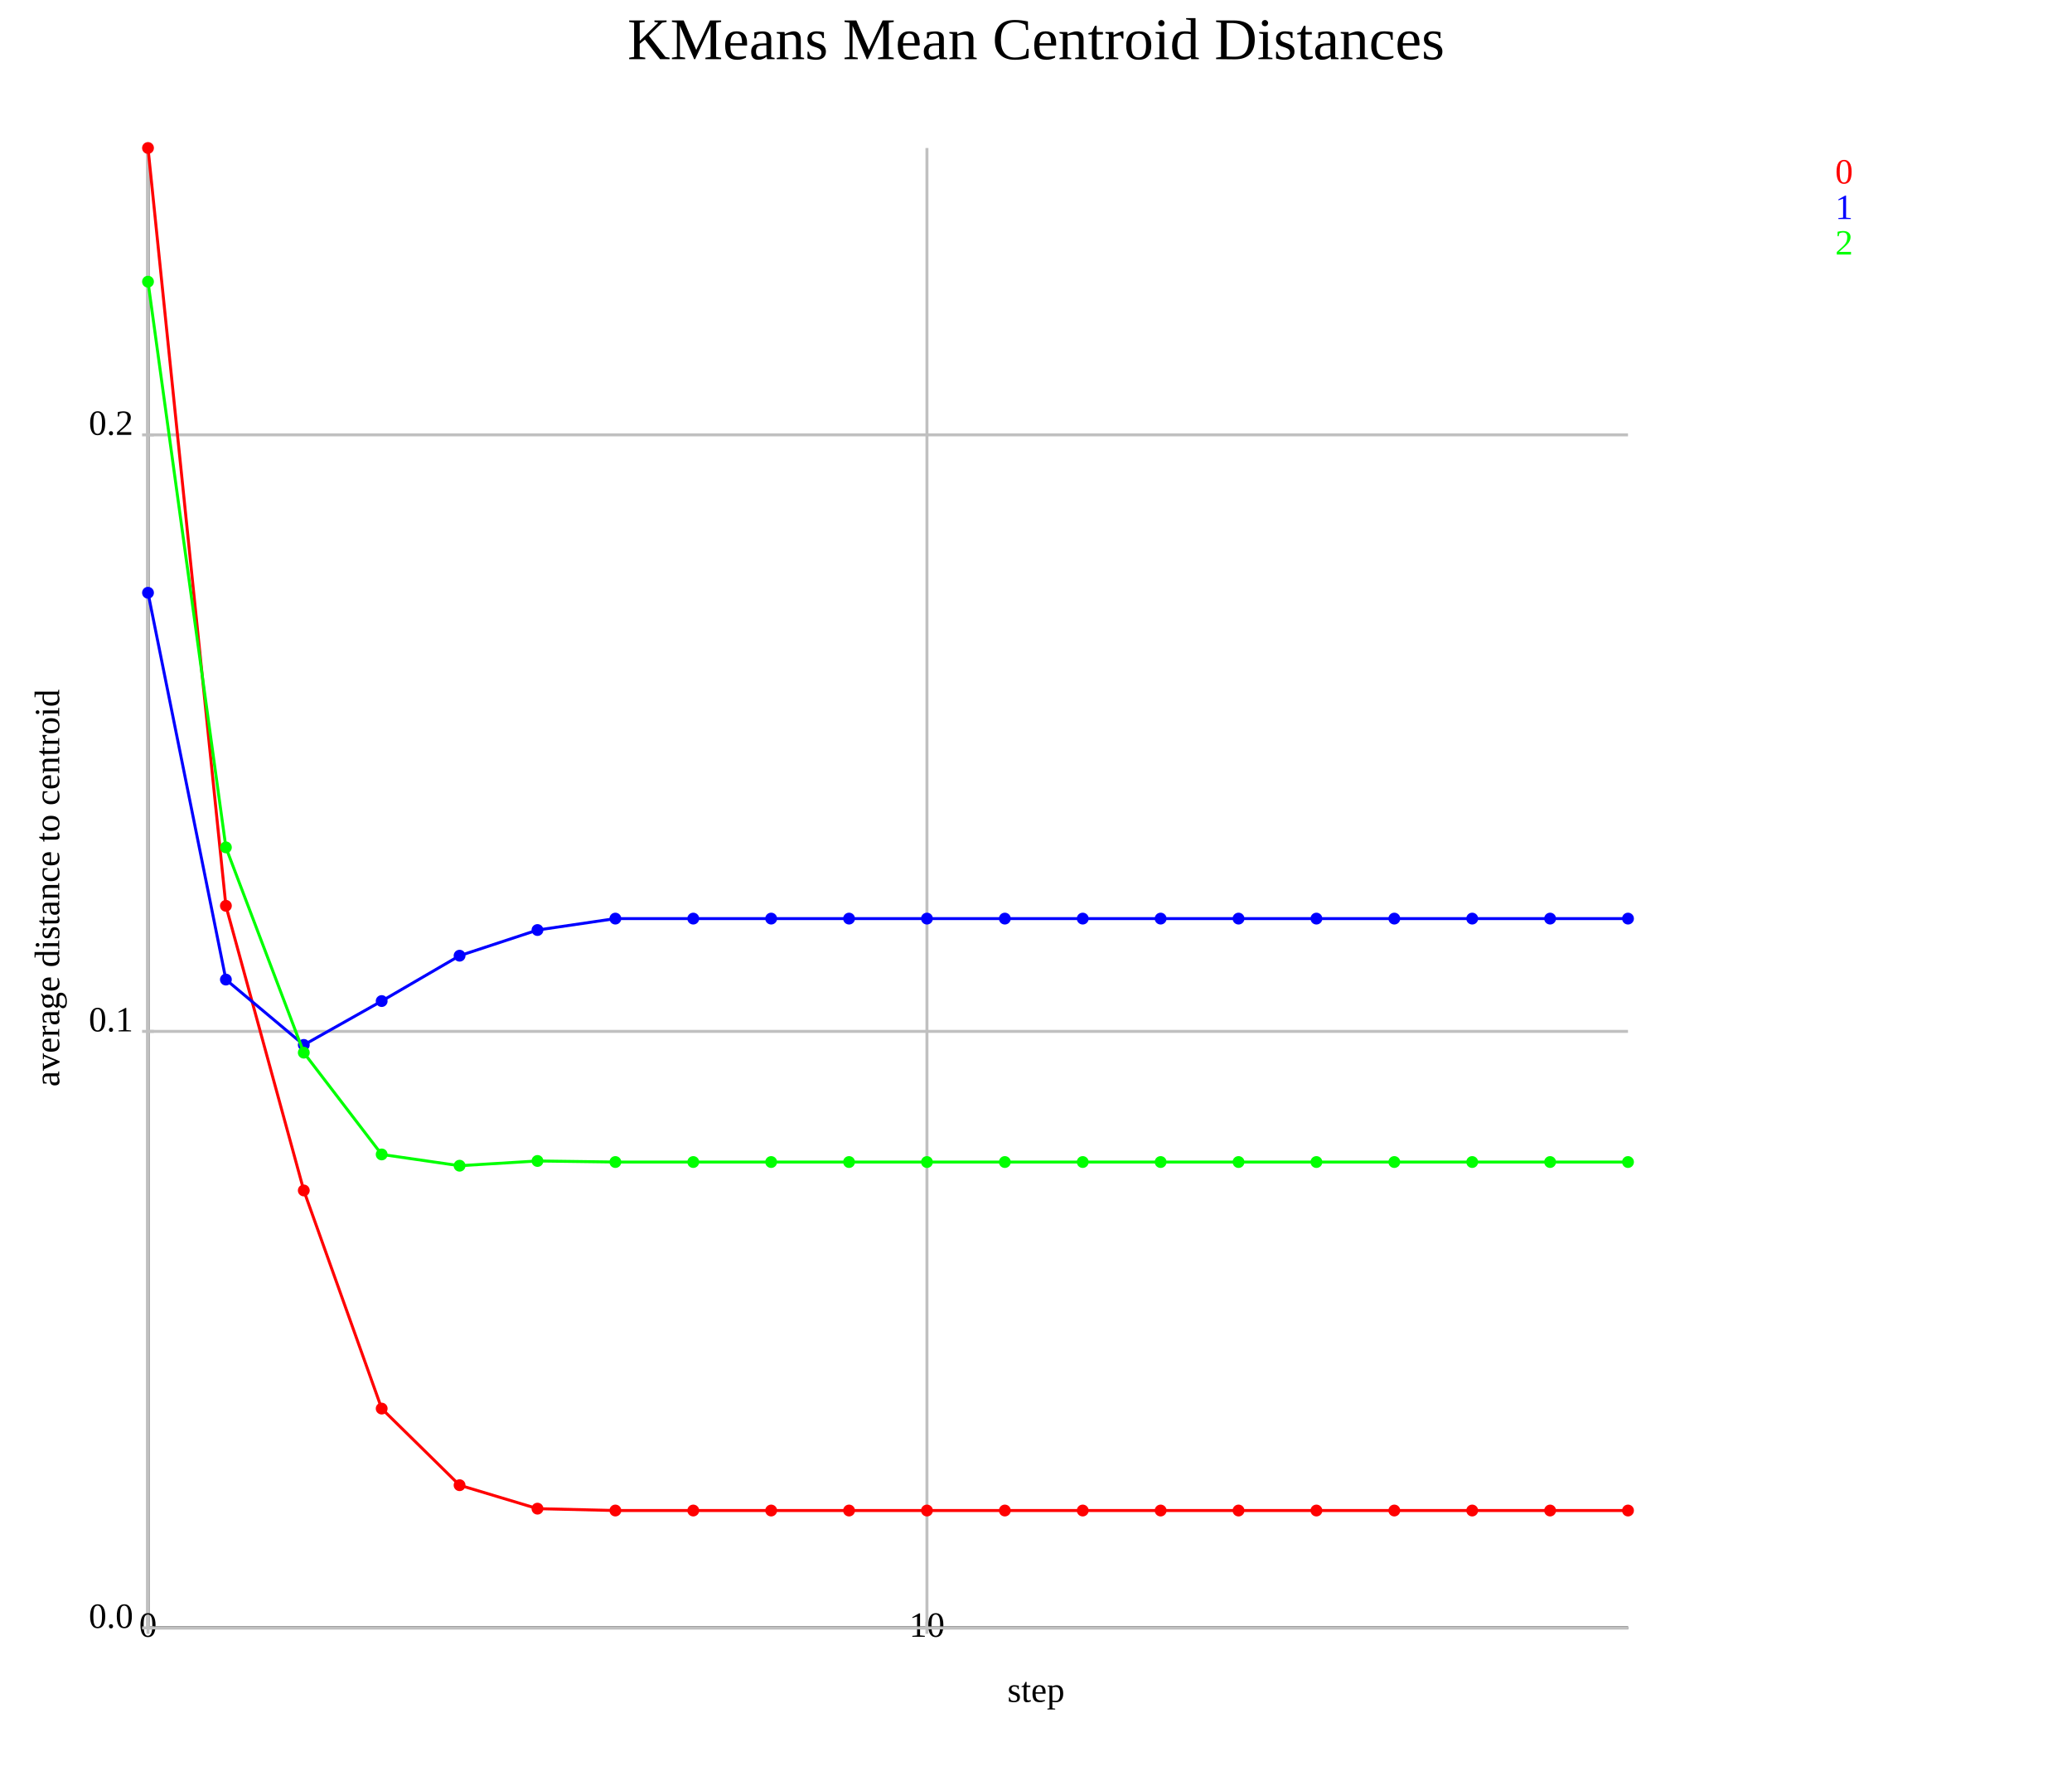
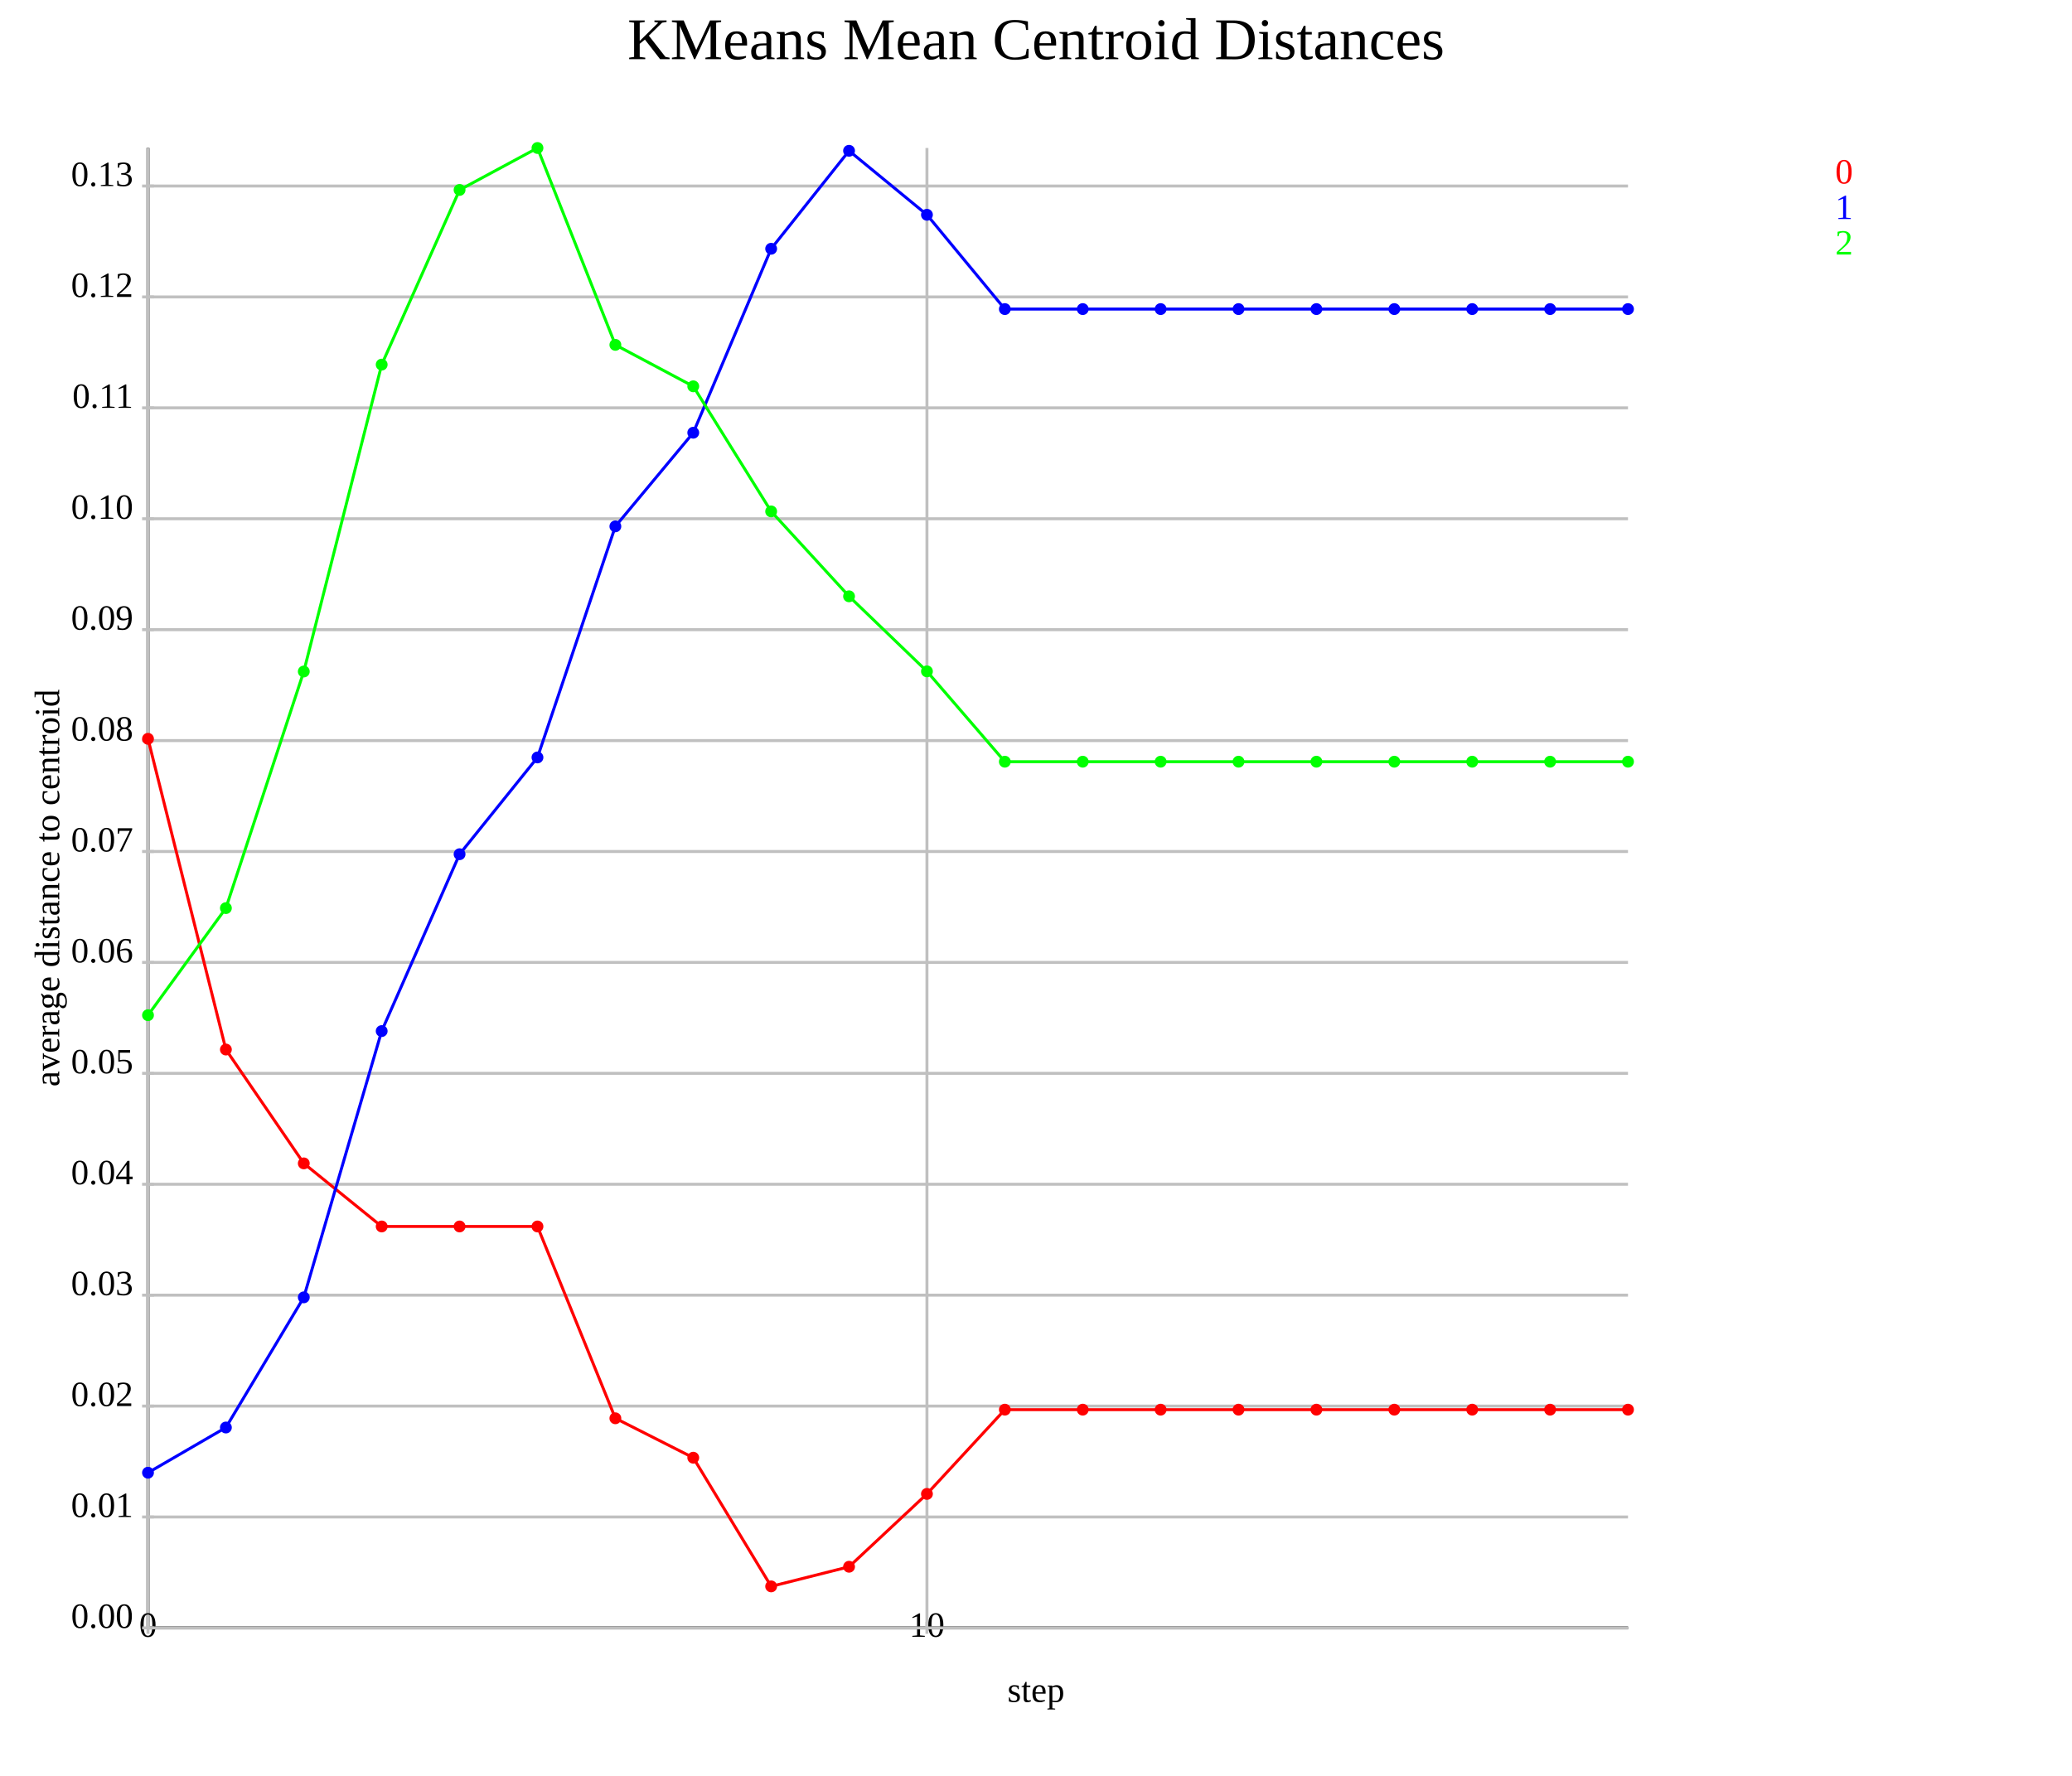
<svg xmlns="http://www.w3.org/2000/svg" version="1.1" width="700.0" height="600.0">
  <style>.caption {
  font-size: 14px;
  font-family: Georgia, serif;
}
</style>
  <line x1="50.0" y1="550.0" x2="550.0" y2="550.0" stroke="rgb(0,0,0)" stroke-width="1" />
  <line x1="50.0" y1="550.0" x2="50.0" y2="50.0" stroke="rgb(0,0,0)" stroke-width="1" />
  <line x1="50.0" y1="550.0" x2="50.0" y2="50.0" stroke="rgb(192,192,192)" stroke-width="1" />
  <line x1="50.0" y1="548.0" x2="50.0" y2="552.0" stroke="rgb(192,192,192)" stroke-width="1" />
  <text text-anchor="middle" alignment-baseline="hanging" x="50.0" y="553.0" font-size="12.0">0</text>
  <line x1="313.158" y1="550.0" x2="313.158" y2="50.0" stroke="rgb(192,192,192)" stroke-width="1" />
  <line x1="313.158" y1="548.0" x2="313.158" y2="552.0" stroke="rgb(192,192,192)" stroke-width="1" />
  <text text-anchor="middle" alignment-baseline="hanging" x="313.158" y="553.0" font-size="12.0">10</text>
  <line x1="50.0" y1="550.0" x2="550.0" y2="550.0" stroke="rgb(192,192,192)" stroke-width="1" />
-   <text text-anchor="end" alignment-baseline="middle" x="45.0" y="550.0" font-size="12.0">0.0</text>
+   <text text-anchor="end" alignment-baseline="middle" x="45.0" y="550.0" font-size="12.0">0.00</text>
  <line x1="48.0" y1="550.0" x2="52.0" y2="550.0" stroke="rgb(192,192,192)" stroke-width="1" />
-   <line x1="50.0" y1="348.462" x2="550.0" y2="348.462" stroke="rgb(192,192,192)" stroke-width="1" />
-   <text text-anchor="end" alignment-baseline="middle" x="45.0" y="348.462" font-size="12.0">0.1</text>
-   <line x1="48.0" y1="348.462" x2="52.0" y2="348.462" stroke="rgb(192,192,192)" stroke-width="1" />
-   <line x1="50.0" y1="146.925" x2="550.0" y2="146.925" stroke="rgb(192,192,192)" stroke-width="1" />
-   <text text-anchor="end" alignment-baseline="middle" x="45.0" y="146.925" font-size="12.0">0.2</text>
-   <line x1="48.0" y1="146.925" x2="52.0" y2="146.925" stroke="rgb(192,192,192)" stroke-width="1" />
-   <polyline points="50.0,50.0 76.316,306.035 102.632,402.21 128.947,475.904 155.263,501.789 181.579,509.715 207.895,510.346 234.211,510.346 260.526,510.346 286.842,510.346 313.158,510.346 339.474,510.346 365.789,510.346 392.105,510.346 418.421,510.346 444.737,510.346 471.053,510.346 497.368,510.346 523.684,510.346 550.0,510.346" fill="none" stroke="rgb(255,0,0)" stroke-width="1" />
-   <circle cx="50.0" cy="50.0" r="2" fill="rgb(255,0,0)" />
-   <circle cx="76.316" cy="306.035" r="2" fill="rgb(255,0,0)" />
-   <circle cx="102.632" cy="402.21" r="2" fill="rgb(255,0,0)" />
-   <circle cx="128.947" cy="475.904" r="2" fill="rgb(255,0,0)" />
-   <circle cx="155.263" cy="501.789" r="2" fill="rgb(255,0,0)" />
-   <circle cx="181.579" cy="509.715" r="2" fill="rgb(255,0,0)" />
-   <circle cx="207.895" cy="510.346" r="2" fill="rgb(255,0,0)" />
-   <circle cx="234.211" cy="510.346" r="2" fill="rgb(255,0,0)" />
-   <circle cx="260.526" cy="510.346" r="2" fill="rgb(255,0,0)" />
-   <circle cx="286.842" cy="510.346" r="2" fill="rgb(255,0,0)" />
-   <circle cx="313.158" cy="510.346" r="2" fill="rgb(255,0,0)" />
-   <circle cx="339.474" cy="510.346" r="2" fill="rgb(255,0,0)" />
-   <circle cx="365.789" cy="510.346" r="2" fill="rgb(255,0,0)" />
-   <circle cx="392.105" cy="510.346" r="2" fill="rgb(255,0,0)" />
-   <circle cx="418.421" cy="510.346" r="2" fill="rgb(255,0,0)" />
-   <circle cx="444.737" cy="510.346" r="2" fill="rgb(255,0,0)" />
-   <circle cx="471.053" cy="510.346" r="2" fill="rgb(255,0,0)" />
-   <circle cx="497.368" cy="510.346" r="2" fill="rgb(255,0,0)" />
-   <circle cx="523.684" cy="510.346" r="2" fill="rgb(255,0,0)" />
-   <circle cx="550.0" cy="510.346" r="2" fill="rgb(255,0,0)" />
-   <polyline points="50.0,200.275 76.316,330.959 102.632,353.037 128.947,338.218 155.263,322.892 181.579,314.221 207.895,310.36 234.211,310.36 260.526,310.36 286.842,310.36 313.158,310.36 339.474,310.36 365.789,310.36 392.105,310.36 418.421,310.36 444.737,310.36 471.053,310.36 497.368,310.36 523.684,310.36 550.0,310.36" fill="none" stroke="rgb(0,0,255)" stroke-width="1" />
-   <circle cx="50.0" cy="200.275" r="2" fill="rgb(0,0,255)" />
-   <circle cx="76.316" cy="330.959" r="2" fill="rgb(0,0,255)" />
-   <circle cx="102.632" cy="353.037" r="2" fill="rgb(0,0,255)" />
-   <circle cx="128.947" cy="338.218" r="2" fill="rgb(0,0,255)" />
-   <circle cx="155.263" cy="322.892" r="2" fill="rgb(0,0,255)" />
-   <circle cx="181.579" cy="314.221" r="2" fill="rgb(0,0,255)" />
-   <circle cx="207.895" cy="310.36" r="2" fill="rgb(0,0,255)" />
-   <circle cx="234.211" cy="310.36" r="2" fill="rgb(0,0,255)" />
-   <circle cx="260.526" cy="310.36" r="2" fill="rgb(0,0,255)" />
-   <circle cx="286.842" cy="310.36" r="2" fill="rgb(0,0,255)" />
-   <circle cx="313.158" cy="310.36" r="2" fill="rgb(0,0,255)" />
-   <circle cx="339.474" cy="310.36" r="2" fill="rgb(0,0,255)" />
-   <circle cx="365.789" cy="310.36" r="2" fill="rgb(0,0,255)" />
-   <circle cx="392.105" cy="310.36" r="2" fill="rgb(0,0,255)" />
-   <circle cx="418.421" cy="310.36" r="2" fill="rgb(0,0,255)" />
-   <circle cx="444.737" cy="310.36" r="2" fill="rgb(0,0,255)" />
-   <circle cx="471.053" cy="310.36" r="2" fill="rgb(0,0,255)" />
-   <circle cx="497.368" cy="310.36" r="2" fill="rgb(0,0,255)" />
-   <circle cx="523.684" cy="310.36" r="2" fill="rgb(0,0,255)" />
-   <circle cx="550.0" cy="310.36" r="2" fill="rgb(0,0,255)" />
-   <polyline points="50.0,95.168 76.316,286.299 102.632,355.654 128.947,390.042 155.263,393.848 181.579,392.246 207.895,392.604 234.211,392.604 260.526,392.604 286.842,392.604 313.158,392.604 339.474,392.604 365.789,392.604 392.105,392.604 418.421,392.604 444.737,392.604 471.053,392.604 497.368,392.604 523.684,392.604 550.0,392.604" fill="none" stroke="rgb(0,255,0)" stroke-width="1" />
-   <circle cx="50.0" cy="95.168" r="2" fill="rgb(0,255,0)" />
-   <circle cx="76.316" cy="286.299" r="2" fill="rgb(0,255,0)" />
-   <circle cx="102.632" cy="355.654" r="2" fill="rgb(0,255,0)" />
-   <circle cx="128.947" cy="390.042" r="2" fill="rgb(0,255,0)" />
-   <circle cx="155.263" cy="393.848" r="2" fill="rgb(0,255,0)" />
-   <circle cx="181.579" cy="392.246" r="2" fill="rgb(0,255,0)" />
-   <circle cx="207.895" cy="392.604" r="2" fill="rgb(0,255,0)" />
-   <circle cx="234.211" cy="392.604" r="2" fill="rgb(0,255,0)" />
-   <circle cx="260.526" cy="392.604" r="2" fill="rgb(0,255,0)" />
-   <circle cx="286.842" cy="392.604" r="2" fill="rgb(0,255,0)" />
-   <circle cx="313.158" cy="392.604" r="2" fill="rgb(0,255,0)" />
-   <circle cx="339.474" cy="392.604" r="2" fill="rgb(0,255,0)" />
-   <circle cx="365.789" cy="392.604" r="2" fill="rgb(0,255,0)" />
-   <circle cx="392.105" cy="392.604" r="2" fill="rgb(0,255,0)" />
-   <circle cx="418.421" cy="392.604" r="2" fill="rgb(0,255,0)" />
-   <circle cx="444.737" cy="392.604" r="2" fill="rgb(0,255,0)" />
-   <circle cx="471.053" cy="392.604" r="2" fill="rgb(0,255,0)" />
-   <circle cx="497.368" cy="392.604" r="2" fill="rgb(0,255,0)" />
-   <circle cx="523.684" cy="392.604" r="2" fill="rgb(0,255,0)" />
-   <circle cx="550.0" cy="392.604" r="2" fill="rgb(0,255,0)" />
+   <line x1="50.0" y1="512.527" x2="550.0" y2="512.527" stroke="rgb(192,192,192)" stroke-width="1" />
+   <text text-anchor="end" alignment-baseline="middle" x="45.0" y="512.527" font-size="12.0">0.01</text>
+   <line x1="48.0" y1="512.527" x2="52.0" y2="512.527" stroke="rgb(192,192,192)" stroke-width="1" />
+   <line x1="50.0" y1="475.054" x2="550.0" y2="475.054" stroke="rgb(192,192,192)" stroke-width="1" />
+   <text text-anchor="end" alignment-baseline="middle" x="45.0" y="475.054" font-size="12.0">0.02</text>
+   <line x1="48.0" y1="475.054" x2="52.0" y2="475.054" stroke="rgb(192,192,192)" stroke-width="1" />
+   <line x1="50.0" y1="437.581" x2="550.0" y2="437.581" stroke="rgb(192,192,192)" stroke-width="1" />
+   <text text-anchor="end" alignment-baseline="middle" x="45.0" y="437.581" font-size="12.0">0.03</text>
+   <line x1="48.0" y1="437.581" x2="52.0" y2="437.581" stroke="rgb(192,192,192)" stroke-width="1" />
+   <line x1="50.0" y1="400.108" x2="550.0" y2="400.108" stroke="rgb(192,192,192)" stroke-width="1" />
+   <text text-anchor="end" alignment-baseline="middle" x="45.0" y="400.108" font-size="12.0">0.04</text>
+   <line x1="48.0" y1="400.108" x2="52.0" y2="400.108" stroke="rgb(192,192,192)" stroke-width="1" />
+   <line x1="50.0" y1="362.635" x2="550.0" y2="362.635" stroke="rgb(192,192,192)" stroke-width="1" />
+   <text text-anchor="end" alignment-baseline="middle" x="45.0" y="362.635" font-size="12.0">0.05</text>
+   <line x1="48.0" y1="362.635" x2="52.0" y2="362.635" stroke="rgb(192,192,192)" stroke-width="1" />
+   <line x1="50.0" y1="325.162" x2="550.0" y2="325.162" stroke="rgb(192,192,192)" stroke-width="1" />
+   <text text-anchor="end" alignment-baseline="middle" x="45.0" y="325.162" font-size="12.0">0.06</text>
+   <line x1="48.0" y1="325.162" x2="52.0" y2="325.162" stroke="rgb(192,192,192)" stroke-width="1" />
+   <line x1="50.0" y1="287.689" x2="550.0" y2="287.689" stroke="rgb(192,192,192)" stroke-width="1" />
+   <text text-anchor="end" alignment-baseline="middle" x="45.0" y="287.689" font-size="12.0">0.07</text>
+   <line x1="48.0" y1="287.689" x2="52.0" y2="287.689" stroke="rgb(192,192,192)" stroke-width="1" />
+   <line x1="50.0" y1="250.216" x2="550.0" y2="250.216" stroke="rgb(192,192,192)" stroke-width="1" />
+   <text text-anchor="end" alignment-baseline="middle" x="45.0" y="250.216" font-size="12.0">0.08</text>
+   <line x1="48.0" y1="250.216" x2="52.0" y2="250.216" stroke="rgb(192,192,192)" stroke-width="1" />
+   <line x1="50.0" y1="212.743" x2="550.0" y2="212.743" stroke="rgb(192,192,192)" stroke-width="1" />
+   <text text-anchor="end" alignment-baseline="middle" x="45.0" y="212.743" font-size="12.0">0.09</text>
+   <line x1="48.0" y1="212.743" x2="52.0" y2="212.743" stroke="rgb(192,192,192)" stroke-width="1" />
+   <line x1="50.0" y1="175.27" x2="550.0" y2="175.27" stroke="rgb(192,192,192)" stroke-width="1" />
+   <text text-anchor="end" alignment-baseline="middle" x="45.0" y="175.27" font-size="12.0">0.10</text>
+   <line x1="48.0" y1="175.27" x2="52.0" y2="175.27" stroke="rgb(192,192,192)" stroke-width="1" />
+   <line x1="50.0" y1="137.797" x2="550.0" y2="137.797" stroke="rgb(192,192,192)" stroke-width="1" />
+   <text text-anchor="end" alignment-baseline="middle" x="45.0" y="137.797" font-size="12.0">0.11</text>
+   <line x1="48.0" y1="137.797" x2="52.0" y2="137.797" stroke="rgb(192,192,192)" stroke-width="1" />
+   <line x1="50.0" y1="100.324" x2="550.0" y2="100.324" stroke="rgb(192,192,192)" stroke-width="1" />
+   <text text-anchor="end" alignment-baseline="middle" x="45.0" y="100.324" font-size="12.0">0.12</text>
+   <line x1="48.0" y1="100.324" x2="52.0" y2="100.324" stroke="rgb(192,192,192)" stroke-width="1" />
+   <line x1="50.0" y1="62.851" x2="550.0" y2="62.851" stroke="rgb(192,192,192)" stroke-width="1" />
+   <text text-anchor="end" alignment-baseline="middle" x="45.0" y="62.851" font-size="12.0">0.13</text>
+   <line x1="48.0" y1="62.851" x2="52.0" y2="62.851" stroke="rgb(192,192,192)" stroke-width="1" />
+   <polyline points="50.0,249.615 76.316,354.598 102.632,393.061 128.947,414.376 155.263,414.376 181.579,414.376 207.895,479.182 234.211,492.503 260.526,535.976 286.842,529.343 313.158,504.733 339.474,476.269 365.789,476.269 392.105,476.269 418.421,476.269 444.737,476.269 471.053,476.269 497.368,476.269 523.684,476.269 550.0,476.269" fill="none" stroke="rgb(255,0,0)" stroke-width="1" />
+   <circle cx="50.0" cy="249.615" r="2" fill="rgb(255,0,0)" />
+   <circle cx="76.316" cy="354.598" r="2" fill="rgb(255,0,0)" />
+   <circle cx="102.632" cy="393.061" r="2" fill="rgb(255,0,0)" />
+   <circle cx="128.947" cy="414.376" r="2" fill="rgb(255,0,0)" />
+   <circle cx="155.263" cy="414.376" r="2" fill="rgb(255,0,0)" />
+   <circle cx="181.579" cy="414.376" r="2" fill="rgb(255,0,0)" />
+   <circle cx="207.895" cy="479.182" r="2" fill="rgb(255,0,0)" />
+   <circle cx="234.211" cy="492.503" r="2" fill="rgb(255,0,0)" />
+   <circle cx="260.526" cy="535.976" r="2" fill="rgb(255,0,0)" />
+   <circle cx="286.842" cy="529.343" r="2" fill="rgb(255,0,0)" />
+   <circle cx="313.158" cy="504.733" r="2" fill="rgb(255,0,0)" />
+   <circle cx="339.474" cy="476.269" r="2" fill="rgb(255,0,0)" />
+   <circle cx="365.789" cy="476.269" r="2" fill="rgb(255,0,0)" />
+   <circle cx="392.105" cy="476.269" r="2" fill="rgb(255,0,0)" />
+   <circle cx="418.421" cy="476.269" r="2" fill="rgb(255,0,0)" />
+   <circle cx="444.737" cy="476.269" r="2" fill="rgb(255,0,0)" />
+   <circle cx="471.053" cy="476.269" r="2" fill="rgb(255,0,0)" />
+   <circle cx="497.368" cy="476.269" r="2" fill="rgb(255,0,0)" />
+   <circle cx="523.684" cy="476.269" r="2" fill="rgb(255,0,0)" />
+   <circle cx="550.0" cy="476.269" r="2" fill="rgb(255,0,0)" />
+   <polyline points="50.0,497.571 76.316,482.298 102.632,438.322 128.947,348.363 155.263,288.604 181.579,255.907 207.895,177.838 234.211,146.199 260.526,84.047 286.842,50.945 313.158,72.567 339.474,104.425 365.789,104.425 392.105,104.425 418.421,104.425 444.737,104.425 471.053,104.425 497.368,104.425 523.684,104.425 550.0,104.425" fill="none" stroke="rgb(0,0,255)" stroke-width="1" />
+   <circle cx="50.0" cy="497.571" r="2" fill="rgb(0,0,255)" />
+   <circle cx="76.316" cy="482.298" r="2" fill="rgb(0,0,255)" />
+   <circle cx="102.632" cy="438.322" r="2" fill="rgb(0,0,255)" />
+   <circle cx="128.947" cy="348.363" r="2" fill="rgb(0,0,255)" />
+   <circle cx="155.263" cy="288.604" r="2" fill="rgb(0,0,255)" />
+   <circle cx="181.579" cy="255.907" r="2" fill="rgb(0,0,255)" />
+   <circle cx="207.895" cy="177.838" r="2" fill="rgb(0,0,255)" />
+   <circle cx="234.211" cy="146.199" r="2" fill="rgb(0,0,255)" />
+   <circle cx="260.526" cy="84.047" r="2" fill="rgb(0,0,255)" />
+   <circle cx="286.842" cy="50.945" r="2" fill="rgb(0,0,255)" />
+   <circle cx="313.158" cy="72.567" r="2" fill="rgb(0,0,255)" />
+   <circle cx="339.474" cy="104.425" r="2" fill="rgb(0,0,255)" />
+   <circle cx="365.789" cy="104.425" r="2" fill="rgb(0,0,255)" />
+   <circle cx="392.105" cy="104.425" r="2" fill="rgb(0,0,255)" />
+   <circle cx="418.421" cy="104.425" r="2" fill="rgb(0,0,255)" />
+   <circle cx="444.737" cy="104.425" r="2" fill="rgb(0,0,255)" />
+   <circle cx="471.053" cy="104.425" r="2" fill="rgb(0,0,255)" />
+   <circle cx="497.368" cy="104.425" r="2" fill="rgb(0,0,255)" />
+   <circle cx="523.684" cy="104.425" r="2" fill="rgb(0,0,255)" />
+   <circle cx="550.0" cy="104.425" r="2" fill="rgb(0,0,255)" />
+   <polyline points="50.0,342.994 76.316,306.814 102.632,226.877 128.947,123.192 155.263,64.171 181.579,50.0 207.895,116.516 234.211,130.521 260.526,172.785 286.842,201.47 313.158,226.826 339.474,257.345 365.789,257.345 392.105,257.345 418.421,257.345 444.737,257.345 471.053,257.345 497.368,257.345 523.684,257.345 550.0,257.345" fill="none" stroke="rgb(0,255,0)" stroke-width="1" />
+   <circle cx="50.0" cy="342.994" r="2" fill="rgb(0,255,0)" />
+   <circle cx="76.316" cy="306.814" r="2" fill="rgb(0,255,0)" />
+   <circle cx="102.632" cy="226.877" r="2" fill="rgb(0,255,0)" />
+   <circle cx="128.947" cy="123.192" r="2" fill="rgb(0,255,0)" />
+   <circle cx="155.263" cy="64.171" r="2" fill="rgb(0,255,0)" />
+   <circle cx="181.579" cy="50.0" r="2" fill="rgb(0,255,0)" />
+   <circle cx="207.895" cy="116.516" r="2" fill="rgb(0,255,0)" />
+   <circle cx="234.211" cy="130.521" r="2" fill="rgb(0,255,0)" />
+   <circle cx="260.526" cy="172.785" r="2" fill="rgb(0,255,0)" />
+   <circle cx="286.842" cy="201.47" r="2" fill="rgb(0,255,0)" />
+   <circle cx="313.158" cy="226.826" r="2" fill="rgb(0,255,0)" />
+   <circle cx="339.474" cy="257.345" r="2" fill="rgb(0,255,0)" />
+   <circle cx="365.789" cy="257.345" r="2" fill="rgb(0,255,0)" />
+   <circle cx="392.105" cy="257.345" r="2" fill="rgb(0,255,0)" />
+   <circle cx="418.421" cy="257.345" r="2" fill="rgb(0,255,0)" />
+   <circle cx="444.737" cy="257.345" r="2" fill="rgb(0,255,0)" />
+   <circle cx="471.053" cy="257.345" r="2" fill="rgb(0,255,0)" />
+   <circle cx="497.368" cy="257.345" r="2" fill="rgb(0,255,0)" />
+   <circle cx="523.684" cy="257.345" r="2" fill="rgb(0,255,0)" />
+   <circle cx="550.0" cy="257.345" r="2" fill="rgb(0,255,0)" />
  <text x="350.0" y="20.0" text-anchor="middle" fill="rgb(0,0,0)" font-size="20.0">KMeans Mean Centroid Distances</text>
  <text x="350.0" y="575.0" text-anchor="middle" fill="rgb(0,0,0)" font-size="12.0">step</text>
  <text transform="rotate(-90.0 20.0 300.0)" x="20.0" y="300.0" text-anchor="middle" fill="rgb(0,0,0)" font-size="12.0">average distance to centroid</text>
  <text x="620" y="62" fill="rgb(255,0,0)" font-size="12">0</text>
  <text x="620" y="74" fill="rgb(0,0,255)" font-size="12">1</text>
  <text x="620" y="86" fill="rgb(0,255,0)" font-size="12">2</text>
      Sorry, your browser does not support inline SVG.
    </svg>
